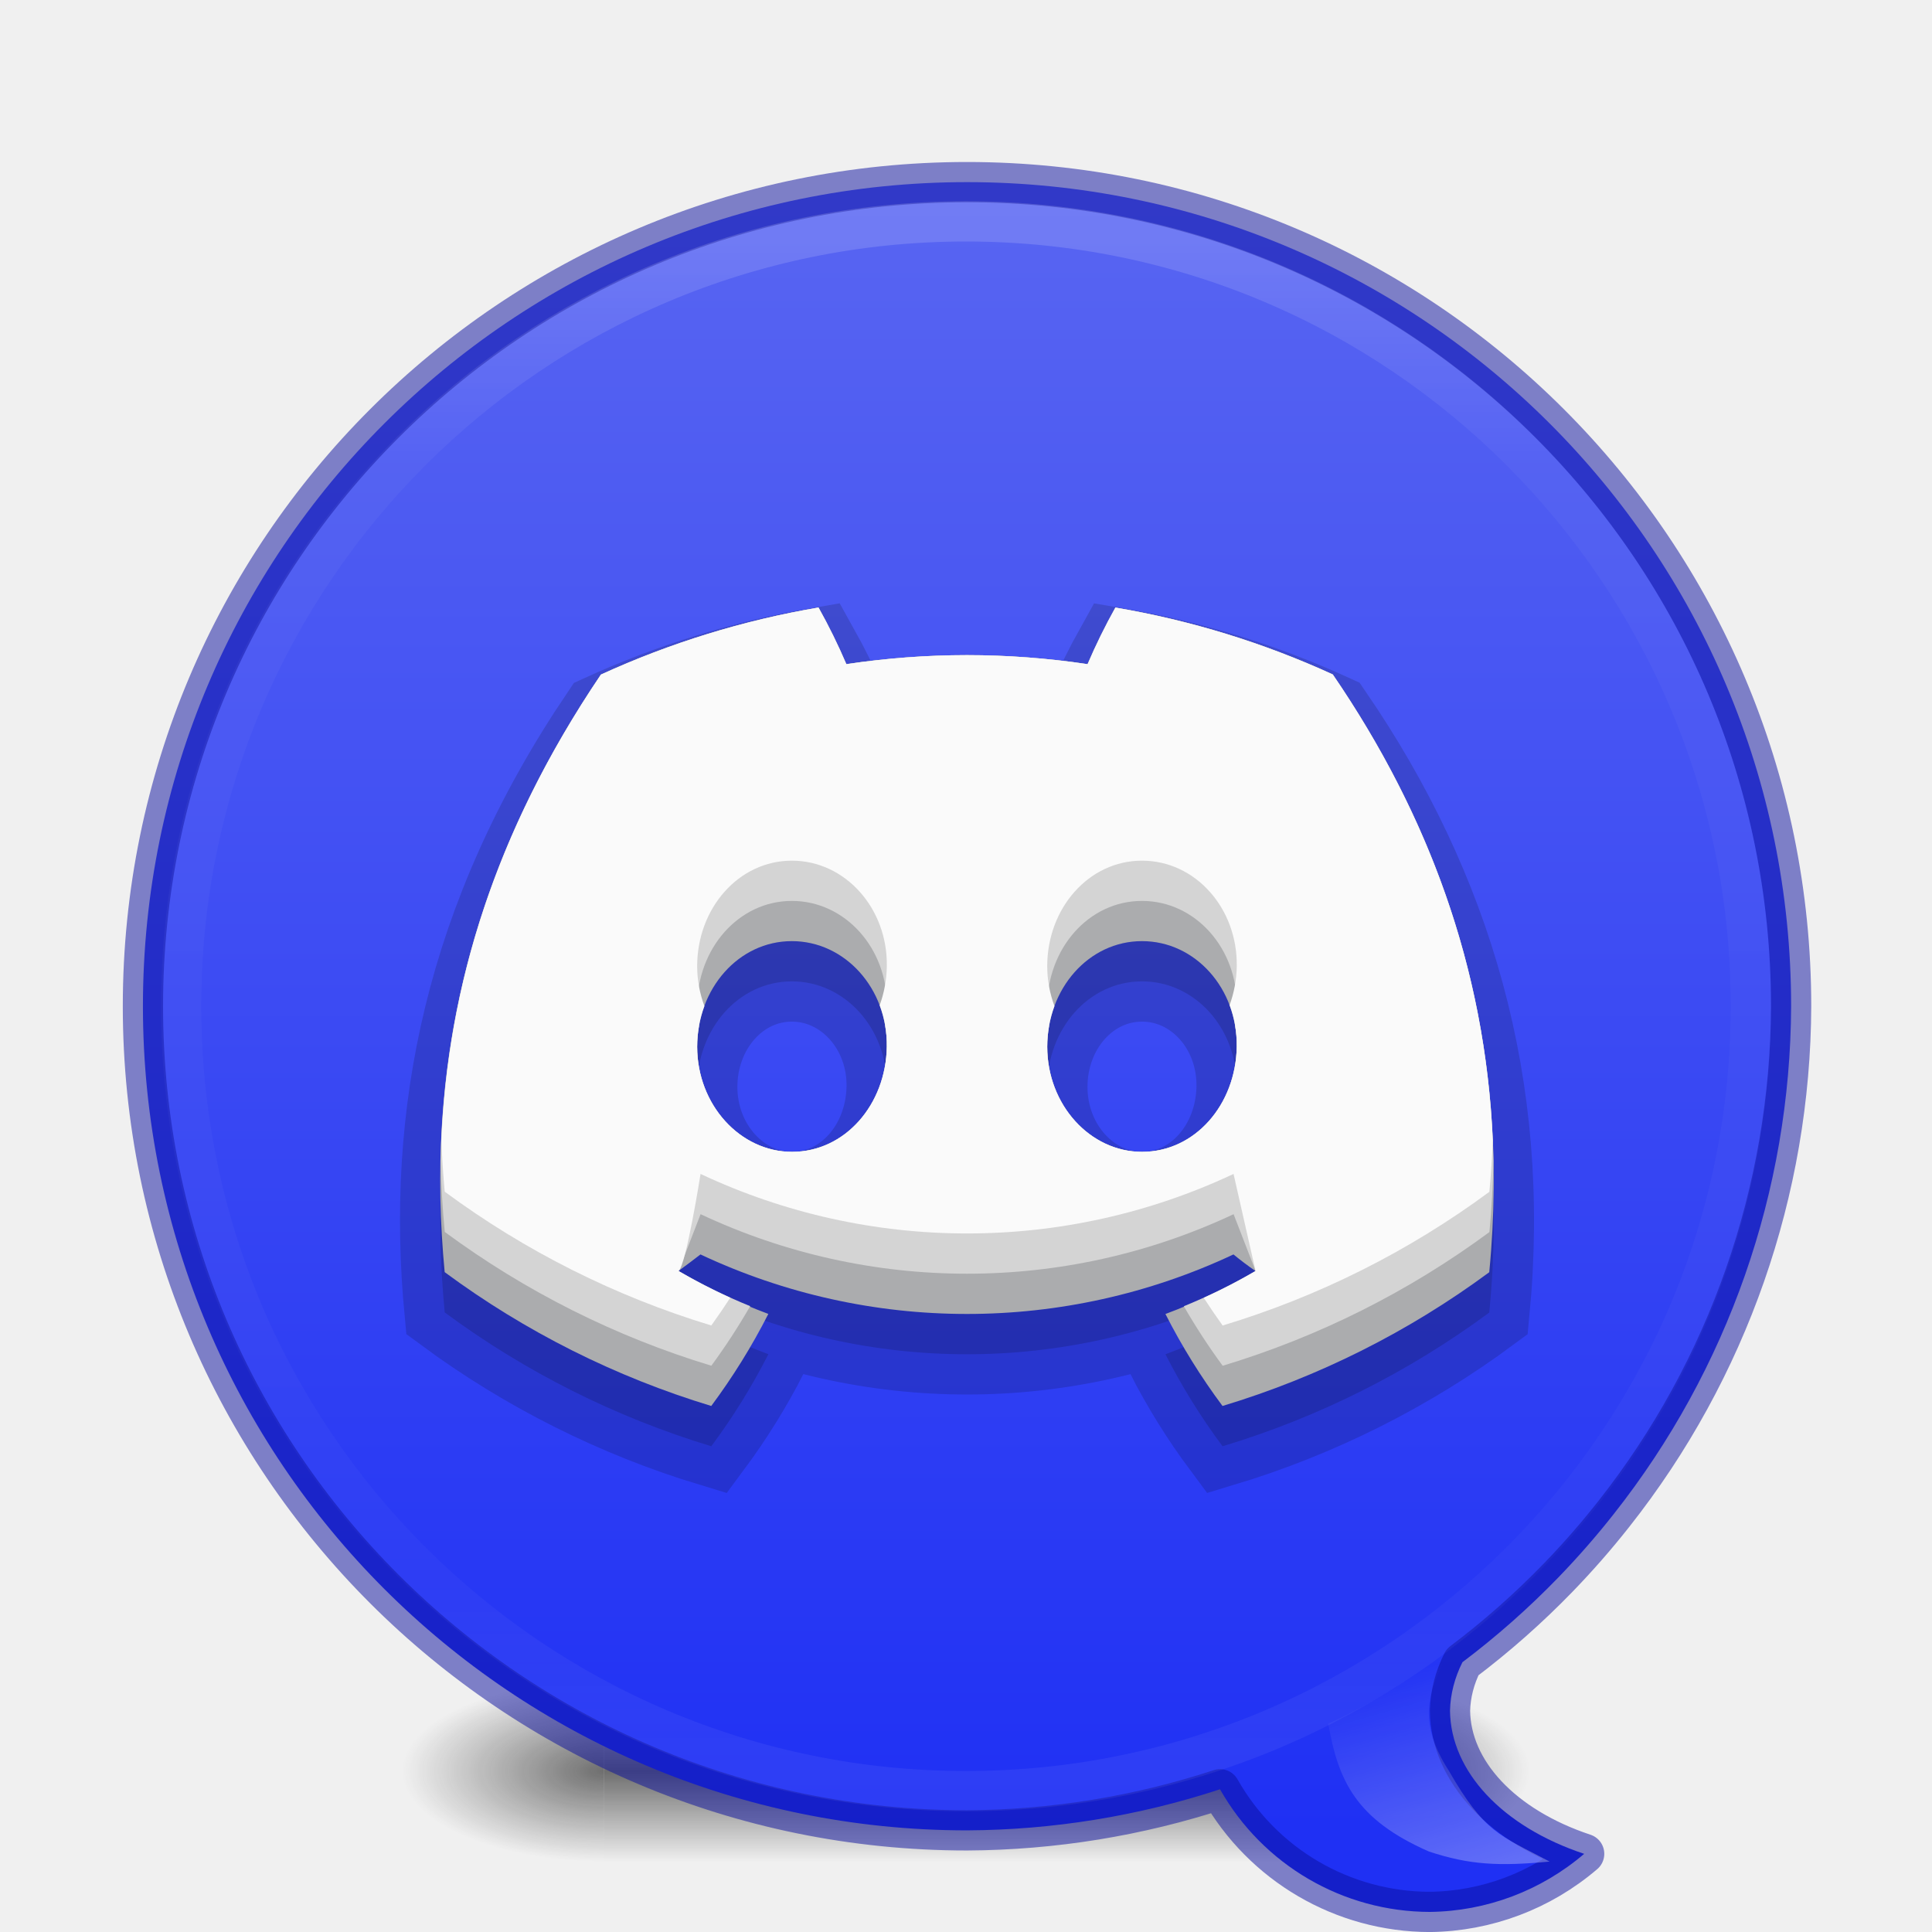
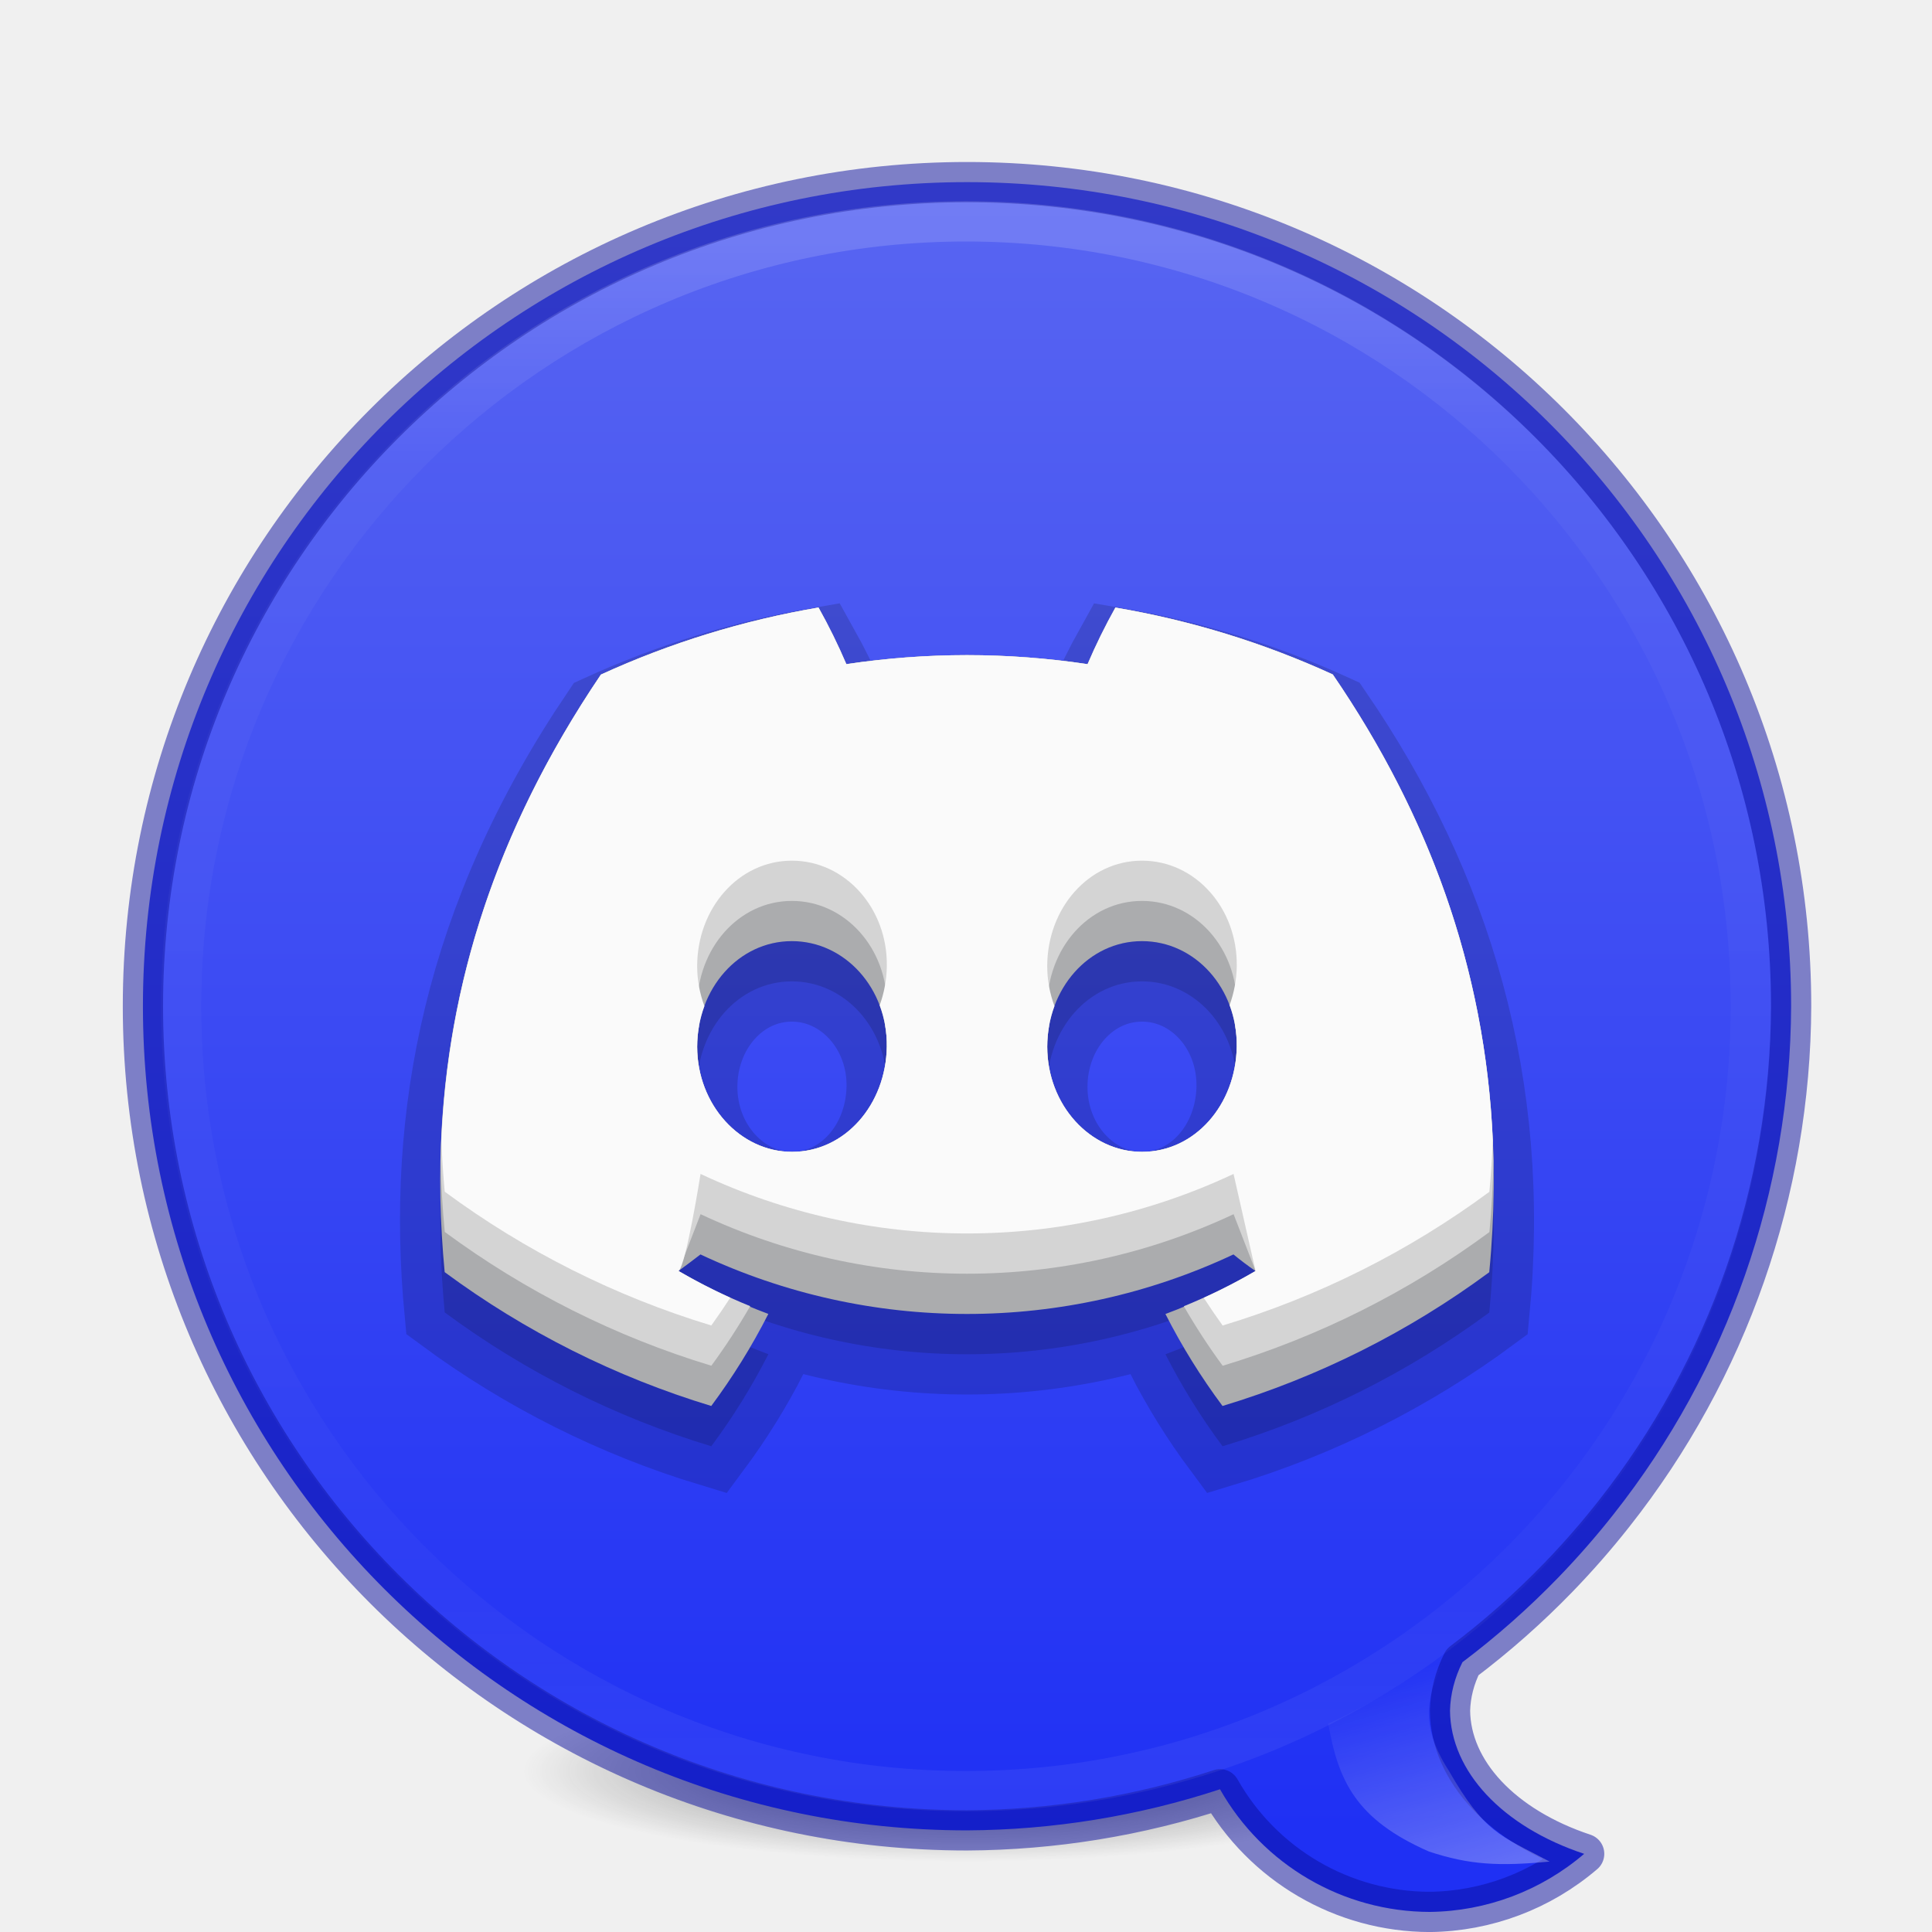
<svg xmlns="http://www.w3.org/2000/svg" xmlns:xlink="http://www.w3.org/1999/xlink" width="48" height="48" viewBox="0 0 48 48" fill="none" version="1.1" id="svg4" xml:space="preserve">
  <defs id="defs4">
    <linearGradient id="linearGradient18">
      <stop style="stop-color:#ffffff;stop-opacity:1;" offset="0" id="stop18" />
      <stop style="stop-color:#ffffff;stop-opacity:0;" offset="1" id="stop19" />
    </linearGradient>
    <linearGradient id="linearGradient17">
      <stop offset="0" style="stop-color:#ffffff;stop-opacity:1" id="stop14" />
      <stop offset="0.145" style="stop-color:#ffffff;stop-opacity:0.235" id="stop15" />
      <stop offset="0.855" style="stop-color:#ffffff;stop-opacity:0.157" id="stop16" />
      <stop offset="1" style="stop-color:#ffffff;stop-opacity:0.392" id="stop17" />
    </linearGradient>
    <linearGradient id="linearGradient3688-166-749">
      <stop id="stop2883" style="stop-color:#181818;stop-opacity:1" offset="0" />
      <stop id="stop2885" style="stop-color:#181818;stop-opacity:0" offset="1" />
    </linearGradient>
-     <linearGradient id="linearGradient3702-501-757">
-       <stop id="stop2895" style="stop-color:#181818;stop-opacity:0" offset="0" />
-       <stop id="stop2897" style="stop-color:#181818;stop-opacity:1" offset="0.5" />
-       <stop id="stop2899" style="stop-color:#181818;stop-opacity:0" offset="1" />
-     </linearGradient>
-     <radialGradient cx="4.993" cy="43.5" r="2.5" fx="4.993" fy="43.5" id="radialGradient3013-6" xlink:href="#linearGradient3688-166-749" gradientUnits="userSpaceOnUse" gradientTransform="matrix(2.003784,0,0,0.8999999,22.98813,4.850003)" />
-     <radialGradient cx="4.993" cy="43.5" r="2.5" fx="4.993" fy="43.5" id="radialGradient3015-1" xlink:href="#linearGradient3688-166-749" gradientUnits="userSpaceOnUse" gradientTransform="matrix(2.003784,0,0,0.8999999,-25.01187,-83.15)" />
-     <linearGradient xlink:href="#linearGradient3702-501-757" id="linearGradient1191" gradientUnits="userSpaceOnUse" x1="25.058" y1="47.028" x2="25.058" y2="39.999" gradientTransform="matrix(1.142857,0,0,0.6428571,-3.428569,16.03572)" />
+     <radialGradient cx="4.993" cy="43.5" r="2.5" fx="4.993" fy="43.5" id="radialGradient3013-6" xlink:href="#linearGradient3688-166-749" gradientUnits="userSpaceOnUse" gradientTransform="matrix(4.402809,5.1854378e-8,-3.7010521e-8,0.8999999,2.009851,4.850002)" />
+     <radialGradient cx="4.993" cy="43.5" r="2.5" fx="4.993" fy="43.5" id="radialGradient3015-1" xlink:href="#linearGradient3688-166-749" gradientUnits="userSpaceOnUse" gradientTransform="matrix(4.402808,-6.7810269e-8,5.84035e-8,0.8999999,-45.99014,-83.15)" />
    <style id="style1">.g{fill:#000;}.g,.h,.i{stroke-width:0px;}.h{fill:url(#e);}.i{fill:#fff;}</style>
    <style id="style1-7">.g{fill:#000;}.g,.h,.i{stroke-width:0px;}.h{fill:url(#e);}.i{fill:#fff;}</style>
    <style id="style1-5">.g{fill:#000;}.g,.h,.i{stroke-width:0px;}.h{fill:url(#e);}.i{fill:#fff;}</style>
    <linearGradient id="linearGradient2-5">
      <stop style="stop-color:#5865f2;stop-opacity:1;" offset="0" id="stop3-3" />
      <stop style="stop-color:#1f30f4;stop-opacity:1;" offset="1" id="stop4-5" />
    </linearGradient>
    <style id="style1-3">.g{fill:#000;}.g,.h,.i{stroke-width:0px;}.h{fill:url(#e);}.i{fill:#fff;}</style>
    <style id="style1-6">.cls-1{fill:#fff;}</style>
    <linearGradient xlink:href="#linearGradient2-5" id="linearGradient10" x1="24" y1="5" x2="24" y2="45.5" gradientUnits="userSpaceOnUse" />
    <linearGradient xlink:href="#linearGradient17" id="linearGradient12" x1="24" y1="6" x2="24" y2="44" gradientUnits="userSpaceOnUse" />
    <linearGradient xlink:href="#linearGradient18" id="linearGradient19" x1="38.336" y1="46.008" x2="36.881" y2="41" gradientUnits="userSpaceOnUse" />
  </defs>
-   <rect style="opacity:0.6;fill:url(#radialGradient3013-6);fill-opacity:1;stroke:none;stroke-width:0.863" id="rect2801-3-7" y="41.75" x="33" height="4.5" width="5" />
-   <rect style="opacity:0.6;fill:url(#radialGradient3015-1);fill-opacity:1;stroke:none;stroke-width:0.863" id="rect3696-6-3" transform="scale(-1)" y="-46.25" x="-15" height="4.5" width="5" />
-   <rect style="opacity:0.6;fill:url(#linearGradient1191);fill-opacity:1;stroke:none;stroke-width:0.863" id="rect3700-4-6" y="41.75" x="15" height="4.5" width="18" />
+   <g id="g1">
+     <rect style="opacity:0.6;fill:url(#radialGradient3013-6);fill-opacity:1;stroke:none;stroke-width:0.863" id="rect2801-3-7" y="41.75" x="24" height="4.5" width="11" />
+     <rect style="opacity:0.6;fill:url(#radialGradient3015-1);fill-opacity:1;stroke:none;stroke-width:0.863" id="rect3696-6-3" transform="scale(-1)" y="-46.25" x="-24" height="4.5" width="11" />
+   </g>
  <path d="M 24.025,4.525 C 12.718,4.526 3.551,13.692 3.551,25 c 2.16e-4,11.308 9.167,20.474 20.475,20.475 2.136,-0.011 4.256,-0.355 6.285,-1.021 1.063,1.88 3.055,3.044 5.215,3.047 1.407,-0.017 2.763,-0.528 3.832,-1.443 C 37.329,45.385 36.04,44.01 36.025,42.5 c 0.01,-0.409 0.114,-0.815 0.309,-1.203 0.846,-0.638 1.642,-1.341 2.379,-2.102 0.486,-0.502 0.947,-1.029 1.379,-1.578 C 42.931,34.023 44.483,29.58 44.5,25 44.5,13.692 35.333,4.526 24.025,4.525 Z" style="opacity:1;fill:url(#linearGradient10);fill-opacity:1;stroke:#0a0f9f;stroke-linejoin:round;stroke-opacity:0.5" id="path8" />
  <path class="cls-1" d="M 33.11,17.755 A 21.647,21.647 0 0 0 27.71,16.094 14.835,14.835 0 0 0 27.019,17.5 a 20.109,20.109 0 0 0 -5.993,0 14.899,14.899 0 0 0 -0.692,-1.406 21.799,21.799 0 0 0 -5.404,1.665 C 11.513,22.816 10.586,27.746 11.049,32.607 v 0 a 21.767,21.767 0 0 0 6.623,3.325 15.996,15.996 0 0 0 1.418,-2.287 14.086,14.086 0 0 1 -2.234,-1.066 c 0.187,-0.136 0.371,-0.276 0.548,-0.412 a 15.558,15.558 0 0 0 13.242,0 c 0.179,0.146 0.362,0.286 0.548,0.412 a 14.139,14.139 0 0 1 -2.238,1.068 15.852,15.852 0 0 0 1.418,2.285 21.668,21.668 0 0 0 6.627,-3.323 v 0 C 37.545,26.972 36.073,22.087 33.11,17.755 Z M 19.677,29.617 c -1.291,0 -2.357,-1.171 -2.357,-2.612 0,-1.441 1.029,-2.623 2.353,-2.623 1.324,0 2.382,1.182 2.359,2.623 -0.023,1.441 -1.04,2.612 -2.355,2.612 z m 8.696,0 c -1.293,0 -2.355,-1.171 -2.355,-2.612 0,-1.441 1.029,-2.623 2.355,-2.623 1.326,0 2.376,1.182 2.353,2.623 -0.023,1.441 -1.038,2.612 -2.353,2.612 z" id="path20" style="opacity:0.15;fill:#000000;fill-opacity:1;stroke:#000000;stroke-width:2;stroke-dasharray:none;stroke-opacity:1" />
  <path class="cls-1" d="M 33.11,17.755 A 21.647,21.647 0 0 0 27.71,16.094 14.835,14.835 0 0 0 27.019,17.5 a 20.109,20.109 0 0 0 -5.993,0 14.899,14.899 0 0 0 -0.692,-1.406 21.799,21.799 0 0 0 -5.404,1.665 C 11.513,22.816 10.586,27.746 11.049,32.607 v 0 a 21.767,21.767 0 0 0 6.623,3.325 15.996,15.996 0 0 0 1.418,-2.287 14.086,14.086 0 0 1 -2.234,-1.066 c 0.187,-0.136 0.371,-0.276 0.548,-0.412 a 15.558,15.558 0 0 0 13.242,0 c 0.179,0.146 0.362,0.286 0.548,0.412 a 14.139,14.139 0 0 1 -2.238,1.068 15.852,15.852 0 0 0 1.418,2.285 21.668,21.668 0 0 0 6.627,-3.323 v 0 C 37.545,26.972 36.073,22.087 33.11,17.755 Z M 19.677,29.617 c -1.291,0 -2.357,-1.171 -2.357,-2.612 0,-1.441 1.029,-2.623 2.353,-2.623 1.324,0 2.382,1.182 2.359,2.623 -0.023,1.441 -1.04,2.612 -2.355,2.612 z m 8.696,0 c -1.293,0 -2.355,-1.171 -2.355,-2.612 0,-1.441 1.029,-2.623 2.355,-2.623 1.326,0 2.376,1.182 2.353,2.623 -0.023,1.441 -1.038,2.612 -2.353,2.612 z" id="path19" style="opacity:0.15;fill:#000000;fill-opacity:1;stroke:none;stroke-width:0.206;stroke-dasharray:none" />
  <path class="cls-1" d="m 33.11,16.755 c -1.72,-0.787 -3.535,-1.346 -5.4,-1.661 -0.255,0.456 -0.486,0.926 -0.692,1.406 -1.986,-0.299 -4.006,-0.299 -5.993,0 -0.206,-0.481 -0.437,-0.95 -0.692,-1.406 -1.866,0.318 -3.683,0.878 -5.404,1.665 -3.417,5.056 -4.344,9.987 -3.881,14.847 v 0 c 2.001,1.479 4.241,2.603 6.623,3.325 0.536,-0.721 1.011,-1.486 1.418,-2.287 -0.774,-0.289 -1.522,-0.646 -2.234,-1.066 0.187,-0.136 0.371,-0.276 0.548,-0.412 4.194,1.972 9.048,1.972 13.242,0 0.179,0.146 0.362,0.286 0.548,0.412 -0.713,0.421 -1.462,0.779 -2.238,1.068 0.407,0.801 0.882,1.565 1.418,2.285 2.383,-0.719 4.625,-1.843 6.627,-3.323 v 0 C 37.545,25.972 36.073,21.087 33.11,16.755 Z M 19.677,28.617 c -1.291,0 -2.357,-1.171 -2.357,-2.612 0,-1.441 1.029,-2.623 2.353,-2.623 1.324,0 2.382,1.182 2.359,2.623 -0.023,1.441 -1.04,2.612 -2.355,2.612 z m 8.696,0 c -1.293,0 -2.355,-1.171 -2.355,-2.612 0,-1.441 1.029,-2.623 2.355,-2.623 1.326,0 2.376,1.182 2.353,2.623 -0.023,1.441 -1.038,2.612 -2.353,2.612 z" id="path1-6" style="fill:#abacae;stroke-width:0.206" />
  <circle style="opacity:0.3;fill:none;fill-opacity:1;stroke:url(#linearGradient12);stroke-width:1;stroke-linejoin:round;stroke-dasharray:none;stroke-opacity:0.5" id="path10" cx="24" cy="25" r="19.5" />
  <path style="opacity:0.3;fill:url(#linearGradient19);stroke:none;stroke-width:1;stroke-linejoin:round;stroke-dasharray:none;stroke-opacity:0.5" d="m 38.5,46.25 c -1.258,0.121 -2,0.082 -3,-0.25 C 33.686,45.204 33.25,44.244 33,42.825 34.095,42.325 35.032,41.722 36,41 c -0.376,0.832 -0.908,1.595 0,3 0.881,1.532 1.254,1.594 2.5,2.25 z" id="path17" />
  <path id="path21" style="fill:#d4d4d4;stroke-width:0.206" class="cls-1" d="m 20.334,15.094 c -1.866,0.318 -3.683,0.878 -5.404,1.666 -2.767,4.094 -3.899,8.106 -3.984,12.064 0.013,0.595 0.047,1.19 0.104,1.783 2.001,1.478 4.242,2.603 6.623,3.324 0.349,-0.475 0.671,-0.97 0.965,-1.48 -0.613,-0.249 -1.207,-0.541 -1.779,-0.873 l 0.547,-1.412 c 4.194,1.972 9.048,1.972 13.242,0 l 0.547,1.412 c -0.573,0.333 -1.169,0.625 -1.783,0.875 0.294,0.51 0.616,1.004 0.965,1.479 2.383,-0.719 4.625,-1.842 6.627,-3.322 0.058,-0.599 0.087,-1.189 0.1,-1.771 -0.098,-4.487 -1.524,-8.477 -3.99,-12.082 -1.72,-0.788 -3.535,-1.346 -5.4,-1.662 -0.255,0.456 -0.486,0.926 -0.691,1.406 -1.987,-0.299 -4.007,-0.299 -5.994,0 -0.206,-0.481 -0.436,-0.95 -0.691,-1.406 z m -0.66,7.289 c 1.324,0 2.382,1.182 2.359,2.623 -0.003,0.156 -0.02,0.308 -0.045,0.457 0.031,0.175 0.048,0.357 0.045,0.543 -0.023,1.441 -1.04,2.611 -2.355,2.611 -1.291,0 -2.357,-1.17 -2.357,-2.611 0,-0.173 0.016,-0.344 0.045,-0.508 -0.028,-0.16 -0.045,-0.324 -0.045,-0.492 0,-1.441 1.03,-2.623 2.354,-2.623 z m 8.699,0 c 1.326,0 2.376,1.182 2.354,2.623 -0.003,0.156 -0.02,0.308 -0.045,0.457 0.031,0.175 0.048,0.357 0.045,0.543 -0.023,1.441 -1.038,2.611 -2.354,2.611 -1.293,0 -2.355,-1.17 -2.355,-2.611 0,-0.173 0.016,-0.344 0.045,-0.508 -0.028,-0.16 -0.045,-0.324 -0.045,-0.492 0,-1.441 1.03,-2.623 2.355,-2.623 z" />
  <path id="path22" style="fill:#fafafa;stroke-width:0.206" class="cls-1" d="m 20.334,15.094 c -1.866,0.318 -3.683,0.878 -5.404,1.666 -2.654,3.926 -3.799,7.776 -3.965,11.576 0.019,0.424 0.044,0.848 0.084,1.271 2.001,1.478 4.242,2.603 6.623,3.324 0.163,-0.226 0.32,-0.456 0.471,-0.689 -0.439,-0.199 -0.868,-0.421 -1.285,-0.664 0.187,-0.136 0.547,-2.412 0.547,-2.412 4.194,1.972 9.048,1.972 13.242,0 l 0.547,2.412 c -0.417,0.244 -0.847,0.466 -1.287,0.666 0.15,0.233 0.307,0.462 0.469,0.688 2.383,-0.719 4.625,-1.842 6.627,-3.322 0.041,-0.43 0.068,-0.854 0.086,-1.275 -0.19,-4.282 -1.603,-8.108 -3.977,-11.578 -1.72,-0.788 -3.535,-1.346 -5.4,-1.662 -0.255,0.456 -0.486,0.926 -0.691,1.406 -1.987,-0.299 -4.007,-0.299 -5.994,0 -0.206,-0.481 -0.436,-0.95 -0.691,-1.406 z m -0.66,6.289 c 1.324,0 2.382,1.182 2.359,2.623 -0.005,0.343 -0.069,0.67 -0.178,0.971 0.119,0.316 0.183,0.665 0.178,1.029 -0.023,1.441 -1.04,2.611 -2.355,2.611 -1.291,0 -2.357,-1.17 -2.357,-2.611 0,-0.357 0.065,-0.699 0.18,-1.01 -0.114,-0.306 -0.18,-0.639 -0.18,-0.99 0,-1.441 1.03,-2.623 2.354,-2.623 z m 8.699,0 c 1.326,0 2.376,1.182 2.354,2.623 -0.005,0.342 -0.07,0.667 -0.178,0.967 0.119,0.317 0.183,0.668 0.178,1.033 -0.023,1.441 -1.038,2.611 -2.354,2.611 -1.293,0 -2.355,-1.17 -2.355,-2.611 0,-0.357 0.065,-0.699 0.18,-1.01 -0.114,-0.306 -0.18,-0.639 -0.18,-0.99 0,-1.441 1.03,-2.623 2.355,-2.623 z" />
</svg>
